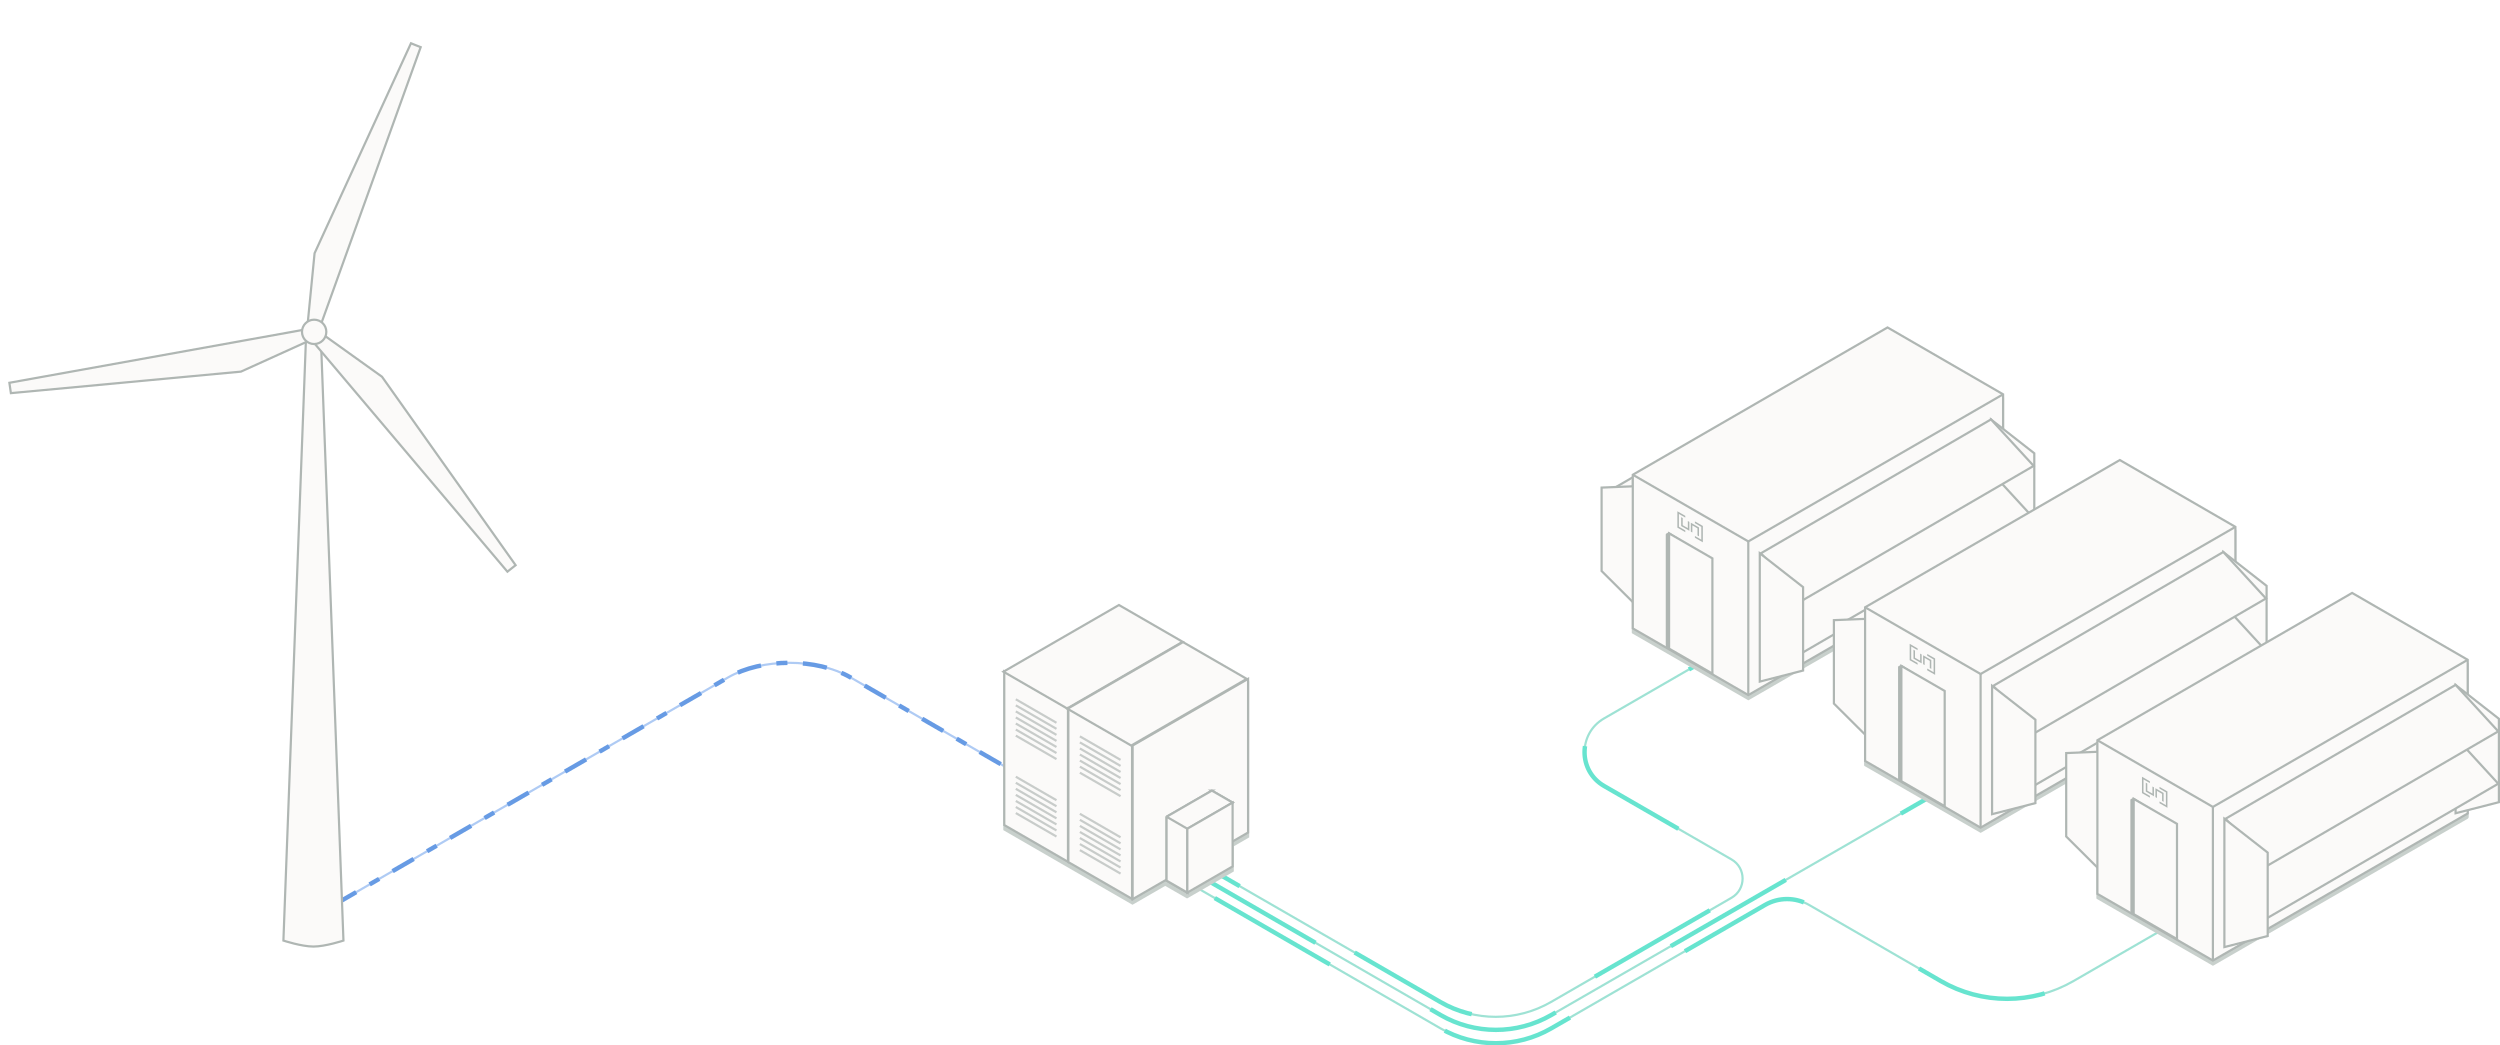
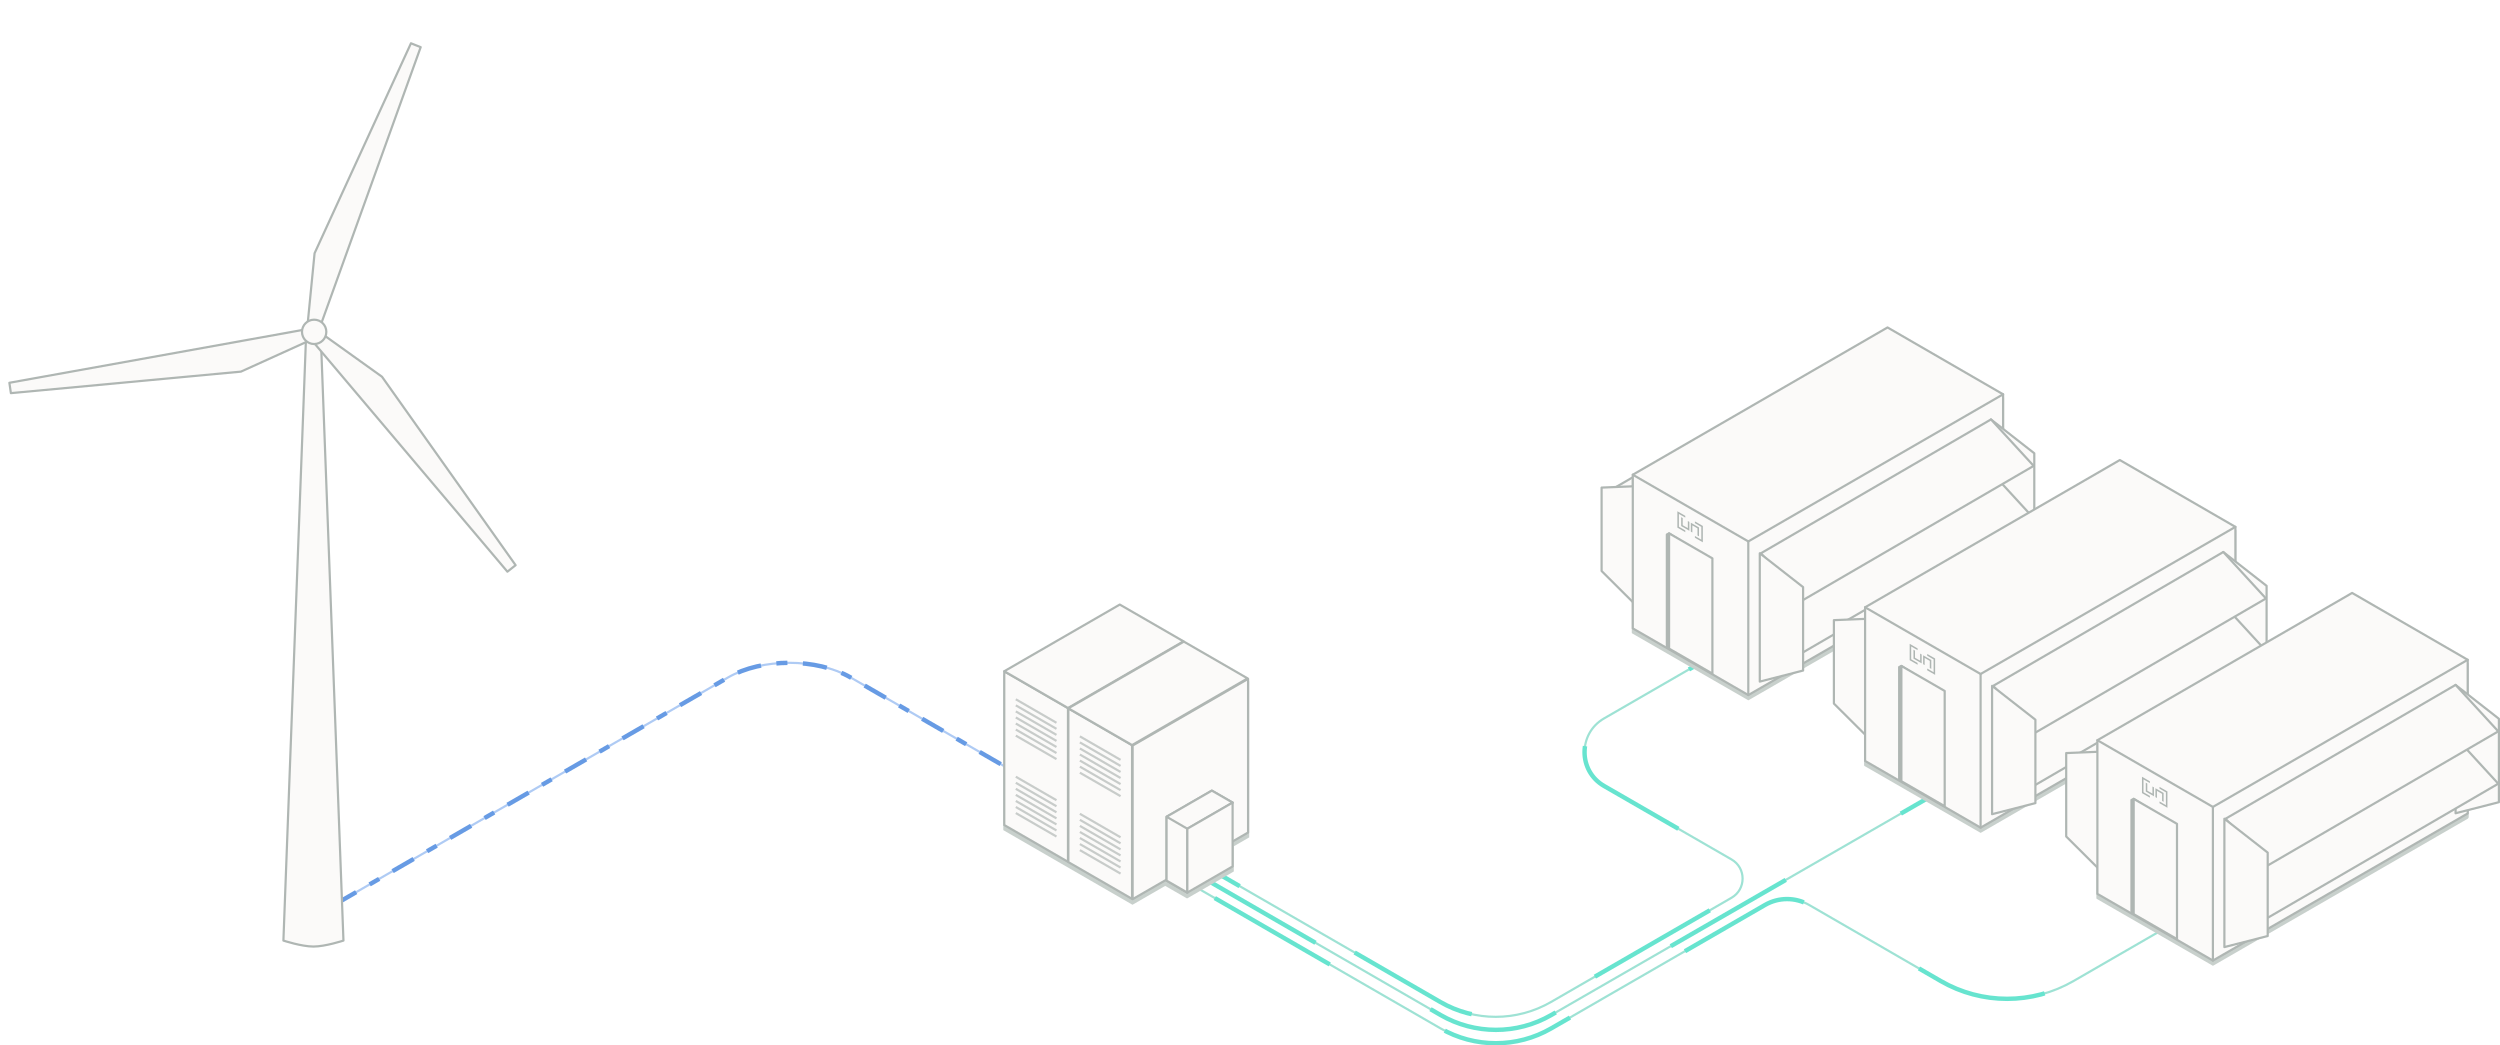
<svg xmlns="http://www.w3.org/2000/svg" id="Layer_1" data-name="Layer 1" viewBox="0 0 1130 472">
  <defs>
    <style>
      .gray {
        fill: #c8d0cc;
      }

      .circle, .cls-6, .cls-10 {
        fill: none;
      }

      .cls-5, .cls-11, .beige {
        fill-rule: evenodd;
      }

      .cls-13, .cls-11 {
        fill: #afb6b3;
      }

      .cls-6, .beige {
        stroke: #afb6b3;
+         stroke-linecap: round;
      }

      .cls-7 {
        stroke: #b3b3b3;
      }

      .beige {
        fill: #fbfaf9;
+         stroke-linejoin: round;
+         stroke-linecap: round;
      }

      .cls-19 {
        fill: #b3b3b3;
      }

      .cls-10 {
        stroke: #C8CCCA;
      }

      
      .wind-line {
        fill: none;
        stroke: #AFCBF4;
        fill: none;
      }
      .wind {
        fill: none;
        stroke: #679BE4;
        stroke-dasharray: 5 7 11 7;
        stroke-width: 2px;
        animation: dash 3s linear infinite;
      }

      
      .energy-line {
        stroke: #9ee2d4;
        fill: none;
      }
      .energy {
        fill: none;
        stroke: #67E4CF;
        stroke-dasharray: 60;
        stroke-width: 2px;
        animation: dash 2s linear infinite;
      }
      .energy.reverse {
        
        animation: dashreverse 2s linear infinite;
      }

      #anforcha, #unblock {
        transition: opacity 0.5s ease;
      }
      .energy, .gas, .fire {
        transition: opacity 0.25s ease;
      }

      @keyframes dash { to { stroke-dashoffset: -120; } }
      @keyframes dashreverse { to { stroke-dashoffset: 120; } }

    </style>
  </defs>
  <g>
    <path class="energy-line" d="M508.37,370.54l142.67,82.37c15.47,8.93,34.53,8.93,50,0l81.61-47.12c6.67-3.85,6.67-13.48,0-17.32l-57.62-33.22c-11.75-6.78-11.75-23.74,0-30.52l95.18-54.96" />
    <path class="energy-line" d="M1028.84,390.53l-91.62,52.9c-18.56,10.72-41.44,10.72-60,0l-59.46-34.37c-6.19-3.58-13.82-3.58-20.01,0l-96.62,55.78c-15.47,8.93-34.53,8.93-50,0l-142.76-82.42" />
    <path class="energy-line" d="M911.15,337.8l-210.03,121.02c-15.46,8.91-34.51,8.9-49.96-.02l-142.78-82.44" />
    <path class="energy" d="M508.37,370.54l142.67,82.37c15.47,8.93,34.53,8.93,50,0l81.61-47.12c6.67-3.85,6.67-13.48,0-17.32l-57.62-33.22c-11.75-6.78-11.75-23.74,0-30.52l95.18-54.96" />
    <path class="energy reverse" d="M1028.84,390.53l-91.62,52.9c-18.56,10.72-41.44,10.72-60,0l-59.46-34.37c-6.19-3.58-13.82-3.58-20.01,0l-96.62,55.78c-15.47,8.93-34.53,8.93-50,0l-142.76-82.42" />
    <path class="energy reverse" d="M911.15,337.8l-210.03,121.02c-15.46,8.91-34.51,8.9-49.96-.02l-142.78-82.44" />
    <g>
      <path class="beige" d="M745.42,219.73l-17.5,1.86,13.02-7.57,4.48,5.71Z" />
      <path class="gray" d="M905.85,179.74c-.04-.2-.21-.27-.42-.15l-167.12,36.43c-.16-.09-.34-.09-.5,0-.16.09-.25.25-.25.43v69.52c.03.15.11.29.25.37,6.22,3.59,52.44,30.21,52.44,30.21,0,0,90.45-52.22,115.18-66.5.24-.14.43-.47.43-.75v-69.55Z" />
      <path class="beige" d="M743.5,277.59l-19.58-19.5v-37.7l19.58-.8v58Z" />
      <polygon class="beige" points="853.16 148.01 738.02 214.58 738.02 284.03 790.23 314.17 905.4 247.68 905.4 178.23 853.16 148.01" />
      <path class="cls-13" d="M773.25,251.96l-9.77-5.64-8.79-5.65c-.15-.1-.34-.11-.49-.03l-1,.5c-.17.08-.28.26-.28.45v50.65c0,.18.1.34.25.43l19.58,11.3c.08.04.16.07.25.07s.17-.02.25-.07c.15-.09.25-.25.25-.43v-51.15c0-.18-.1-.34-.25-.43Z" />
      <path class="beige" d="M754.42,293.17l19.58,11.3v-52.09l-19.58-11.3v52.09Z" />
      <path class="cls-11" d="M760.58,237.38v-3.22l-.69-.4v4.02l3.7,2.14v-4.02l-.69-.4v3.22l-2.32-1.34Z" />
      <path class="cls-11" d="M764.94,237.47v3.22l-.69-.4v-4.02l3.7,2.14v4.02l-.69-.4v-3.22l-2.32-1.34Z" />
      <path class="cls-11" d="M758.86,238.08l2.89,1.67v.8l-3.58-2.07v-7.39l3.58,2.07v.8l-2.89-1.67v5.8Z" />
      <path class="cls-11" d="M768.99,238.14l-2.89-1.67v-.8l3.58,2.06v7.39l-3.58-2.06v-.8l2.89,1.67v-5.8Z" />
      <line class="beige" x1="790.23" y1="314.17" x2="790.23" y2="244.73" />
      <polyline class="cls-6" points="905.4 178.23 790.23 244.73 738.02 214.58" />
      <path class="beige" d="M899.92,247.59l19.58-5v-37.7l-19.58-15.3v58Z" />
      <path class="beige" d="M899.92,213.22l-104,60.5,19.29,21.01,104-60.5-19.29-21.01Z" />
      <path class="beige" d="M899.92,189.58l-104,60.5,19.29,21,104-60.5-19.29-21Z" />
      <path class="beige" d="M795.42,308.08l19.58-5v-37.7l-19.58-15.3v58Z" />
    </g>
    <g>
      <path class="beige" d="M850.42,279.65l-17.5,1.86,13.02-7.57,4.48,5.71Z" />
      <path class="gray" d="M1010.85,239.66c-.04-.2-.21-.27-.42-.15l-167.12,36.43c-.16-.09-.34-.09-.5,0-.16.09-.25.25-.25.43v69.52c.03.15.11.29.25.37,6.22,3.59,52.44,30.21,52.44,30.21,0,0,90.45-52.22,115.18-66.5.24-.14.43-.47.43-.75v-69.55Z" />
      <path class="beige" d="M848.5,337.51l-19.58-19.5v-37.7l19.58-.8v58Z" />
      <polygon class="beige" points="958.16 207.94 843.02 274.5 843.02 343.95 895.23 374.1 1010.4 307.6 1010.4 238.15 958.16 207.94" />
      <path class="cls-13" d="M878.25,311.88l-9.77-5.64-8.79-5.65c-.15-.1-.34-.11-.49-.03l-1,.5c-.17.08-.28.26-.28.45v50.65c0,.18.1.34.25.43l19.58,11.3c.08.04.16.07.25.07s.17-.02.25-.07c.15-.09.25-.25.25-.43v-51.15c0-.18-.1-.34-.25-.43Z" />
      <path class="beige" d="M859.42,353.1l19.58,11.3v-52.09l-19.58-11.3v52.09Z" />
      <path class="cls-11" d="M865.58,297.3v-3.22l-.69-.4v4.02l3.7,2.14v-4.02l-.69-.4v3.22l-2.32-1.34Z" />
      <path class="cls-11" d="M869.94,297.39v3.22l-.69-.4v-4.02l3.7,2.14v4.02l-.69-.4v-3.22l-2.32-1.34Z" />
      <path class="cls-11" d="M863.86,298l2.89,1.67v.8l-3.58-2.07v-7.39l3.58,2.07v.8l-2.89-1.67v5.8Z" />
      <path class="cls-11" d="M873.99,298.06l-2.89-1.67v-.8l3.58,2.06v7.39l-3.58-2.06v-.8l2.89,1.67v-5.8Z" />
      <line class="beige" x1="895.23" y1="374.1" x2="895.23" y2="304.65" />
      <polyline class="cls-6" points="1010.4 238.15 895.23 304.65 843.02 274.5" />
      <path class="beige" d="M1004.92,307.51l19.58-5v-37.7l-19.58-15.3v58Z" />
      <path class="beige" d="M1004.92,273.15l-104,60.5,19.29,21.01,104-60.5-19.29-21.01Z" />
      <path class="beige" d="M1004.92,249.51l-104,60.5,19.29,21,104-60.5-19.29-21Z" />
      <path class="beige" d="M900.42,368.01l19.58-5v-37.7l-19.58-15.3v58Z" />
    </g>
    <g>
      <path class="beige" d="M955.42,339.73l-17.5,1.86,13.02-7.57,4.48,5.71Z" />
      <path class="gray" d="M1115.85,299.74c-.04-.2-.21-.27-.42-.15l-167.12,36.43c-.16-.09-.34-.09-.5,0-.16.09-.25.25-.25.43v69.52c.03.15.11.29.25.37,6.22,3.59,52.44,30.21,52.44,30.21,0,0,90.45-52.22,115.18-66.5.24-.14.43-.47.43-.75v-69.55Z" />
      <path class="beige" d="M953.5,397.59l-19.58-19.5v-37.7l19.58-.8v58Z" />
      <polygon class="beige" points="1063.16 268.01 948.02 334.58 948.02 404.03 1000.23 434.17 1115.4 367.68 1115.4 298.23 1063.16 268.01" />
      <path class="cls-13" d="M983.25,371.96l-9.77-5.64-8.79-5.65c-.15-.1-.34-.11-.49-.03l-1,.5c-.17.08-.28.26-.28.45v50.65c0,.18.1.34.25.43l19.58,11.3c.08.04.16.07.25.07s.17-.02.25-.07c.15-.09.25-.25.25-.43v-51.15c0-.18-.1-.34-.25-.43Z" />
      <path class="beige" d="M964.42,413.17l19.58,11.3v-52.09l-19.58-11.3v52.09Z" />
      <path class="cls-11" d="M970.58,357.38v-3.22l-.69-.4v4.02l3.7,2.14v-4.02l-.69-.4v3.22l-2.32-1.34Z" />
      <path class="cls-11" d="M974.94,357.47v3.22l-.69-.4v-4.02l3.7,2.14v4.02l-.69-.4v-3.22l-2.32-1.34Z" />
      <path class="cls-11" d="M968.86,358.08l2.89,1.67v.8l-3.58-2.07v-7.39l3.58,2.07v.8l-2.89-1.67v5.8Z" />
      <path class="cls-11" d="M978.99,358.14l-2.89-1.67v-.8l3.58,2.06v7.39l-3.58-2.06v-.8l2.89,1.67v-5.8Z" />
      <line class="beige" x1="1000.23" y1="434.17" x2="1000.23" y2="364.73" />
      <polyline class="cls-6" points="1115.4 298.23 1000.23 364.73 948.02 334.58" />
      <path class="beige" d="M1109.92,367.59l19.58-5v-37.7l-19.58-15.3v58Z" />
      <path class="beige" d="M1109.92,333.22l-104,60.5,19.29,21.01,104-60.5-19.29-21.01Z" />
      <path class="beige" d="M1109.92,309.58l-104,60.5,19.29,21,104-60.5-19.29-21Z" />
      <path class="beige" d="M1005.42,428.08l19.58-5v-37.7l-19.58-15.3v58Z" />
    </g>
  </g>
  <g>
    <path class="wind-line" d="M141.08,414.75l187.98-108.53c15.3-8.84,40.12-8.84,55.42,0l79.55,45.93" />
    <path class="wind" d="M141.08,414.75l187.98-108.53c15.3-8.84,40.12-8.84,55.42,0l79.55,45.93" />
  </g>
  <g>
    <path class="gray" d="M483.16,321.89v.03l28.59,16.51,52.89-30.53v70.6l-6.96,4.02v11.39l-21.14,12.2-9.87-5.69-14.79,8.54-58.39-33.74v-70.45l29.66,17.12Z" />
    <path class="beige" d="M453.93,303.47l28.79,16.62v69.45l-28.79-16.62v-69.45Z" />
-     <path class="beige" d="M505.76,273.47l28.79,16.62-52.21,30.14-28.79-16.62,52.21-30.14Z" />
+     <path class="beige" d="M506.14,273.26l28.79,16.62-52.21,30.14-28.79-16.62,52.21-30.14Z" />
    <line class="cls-10" x1="477.53" y1="326.7" x2="459.14" y2="316.08" />
    <line class="cls-10" x1="477.53" y1="329.44" x2="459.14" y2="318.82" />
    <line class="cls-10" x1="477.53" y1="332.17" x2="459.14" y2="321.56" />
    <line class="cls-10" x1="477.53" y1="343.12" x2="459.14" y2="332.5" />
    <line class="cls-10" x1="477.53" y1="340.38" x2="459.14" y2="329.76" />
    <line class="cls-10" x1="477.53" y1="337.65" x2="459.14" y2="327.03" />
    <line class="cls-10" x1="477.53" y1="334.91" x2="459.14" y2="324.29" />
    <line class="cls-10" x1="477.53" y1="361.7" x2="459.14" y2="351.08" />
    <line class="cls-10" x1="477.53" y1="364.44" x2="459.14" y2="353.82" />
    <line class="cls-10" x1="477.53" y1="367.17" x2="459.14" y2="356.56" />
    <line class="cls-10" x1="477.53" y1="378.12" x2="459.14" y2="367.5" />
    <line class="cls-10" x1="477.53" y1="375.38" x2="459.14" y2="364.76" />
    <line class="cls-10" x1="477.53" y1="372.65" x2="459.14" y2="362.03" />
    <line class="cls-10" x1="477.53" y1="369.91" x2="459.14" y2="359.29" />
    <path class="beige" d="M564.13,306.85v69.45l-52.21,30.14v-69.45l52.21-30.14Z" />
    <path class="beige" d="M482.9,320.23l28.79,16.62v69.45l-28.79-16.62v-69.45Z" />
-     <path class="beige" d="M534.72,290.23l28.79,16.62-52.21,30.14-28.79-16.62,52.21-30.14Z" />
+     <path class="beige" d="M535.11,290.01l28.79,16.62-52.21,30.14-28.79-16.62,52.21-30.14Z" />
    <line class="cls-10" x1="506.49" y1="343.46" x2="488.1" y2="332.84" />
    <line class="cls-10" x1="506.49" y1="346.19" x2="488.1" y2="335.57" />
    <line class="cls-10" x1="506.49" y1="348.93" x2="488.1" y2="338.31" />
    <line class="cls-10" x1="506.49" y1="359.87" x2="488.1" y2="349.26" />
    <line class="cls-10" x1="506.49" y1="357.14" x2="488.1" y2="346.52" />
    <line class="cls-10" x1="506.49" y1="354.4" x2="488.1" y2="343.78" />
    <line class="cls-10" x1="506.49" y1="351.66" x2="488.1" y2="341.05" />
    <line class="cls-10" x1="506.49" y1="378.46" x2="488.1" y2="367.84" />
    <line class="cls-10" x1="506.49" y1="381.19" x2="488.1" y2="370.57" />
    <line class="cls-10" x1="506.49" y1="383.93" x2="488.1" y2="373.31" />
    <line class="cls-10" x1="506.49" y1="394.87" x2="488.1" y2="384.26" />
    <line class="cls-10" x1="506.49" y1="392.14" x2="488.1" y2="381.52" />
    <line class="cls-10" x1="506.49" y1="389.4" x2="488.1" y2="378.78" />
    <line class="cls-10" x1="506.49" y1="386.66" x2="488.1" y2="376.05" />
    <path class="beige" d="M547.75,357.36l-20.46,11.81v28.87l9.38,5.42v-28.87l20.46-11.81-9.39-5.42Z" />
    <path class="beige" d="M527.29,369.17l20.46-11.81,9.39,5.42-20.46,11.81M527.29,369.17v28.87l9.38,5.42v-28.87M527.29,369.17l9.38,5.42" />
    <path class="beige" d="M557.14,362.77l-20.46,11.81v28.86l20.46-11.81v-28.86Z" />
  </g>
  <g>
    <path class="beige" d="M145.05,153.81h-6.78l-10.17,271.33s8.16,2.7,13.57,2.7,13.57-2.7,13.57-2.7l-10.17-271.33Z" />
    <g transform="translate(0, 0)">
      <circle class="circle" cx="142" cy="150" r="140" />
      <polygon class="beige" points="192.79 198.68 172.66 170.28 143.95 149.73 190.15 21.31 187.95 20.44 185.76 19.56 156.71 82.83 142.19 114.47 138.82 148.77 4.24 173.02 4.58 175.36 4.92 177.7 74.24 171.22 108.89 167.98 140.71 153.55 229.35 258.4 231.21 256.93 233.06 255.47 192.79 198.68" />
      <circle class="beige" cx="142" cy="150" r="5.5" />
      <animateTransform attributeName="transform" attributeType="XML" type="rotate" from="0 142 150" to="360 142 150" dur="7s" repeatCount="indefinite" />
    </g>
  </g>
</svg>
